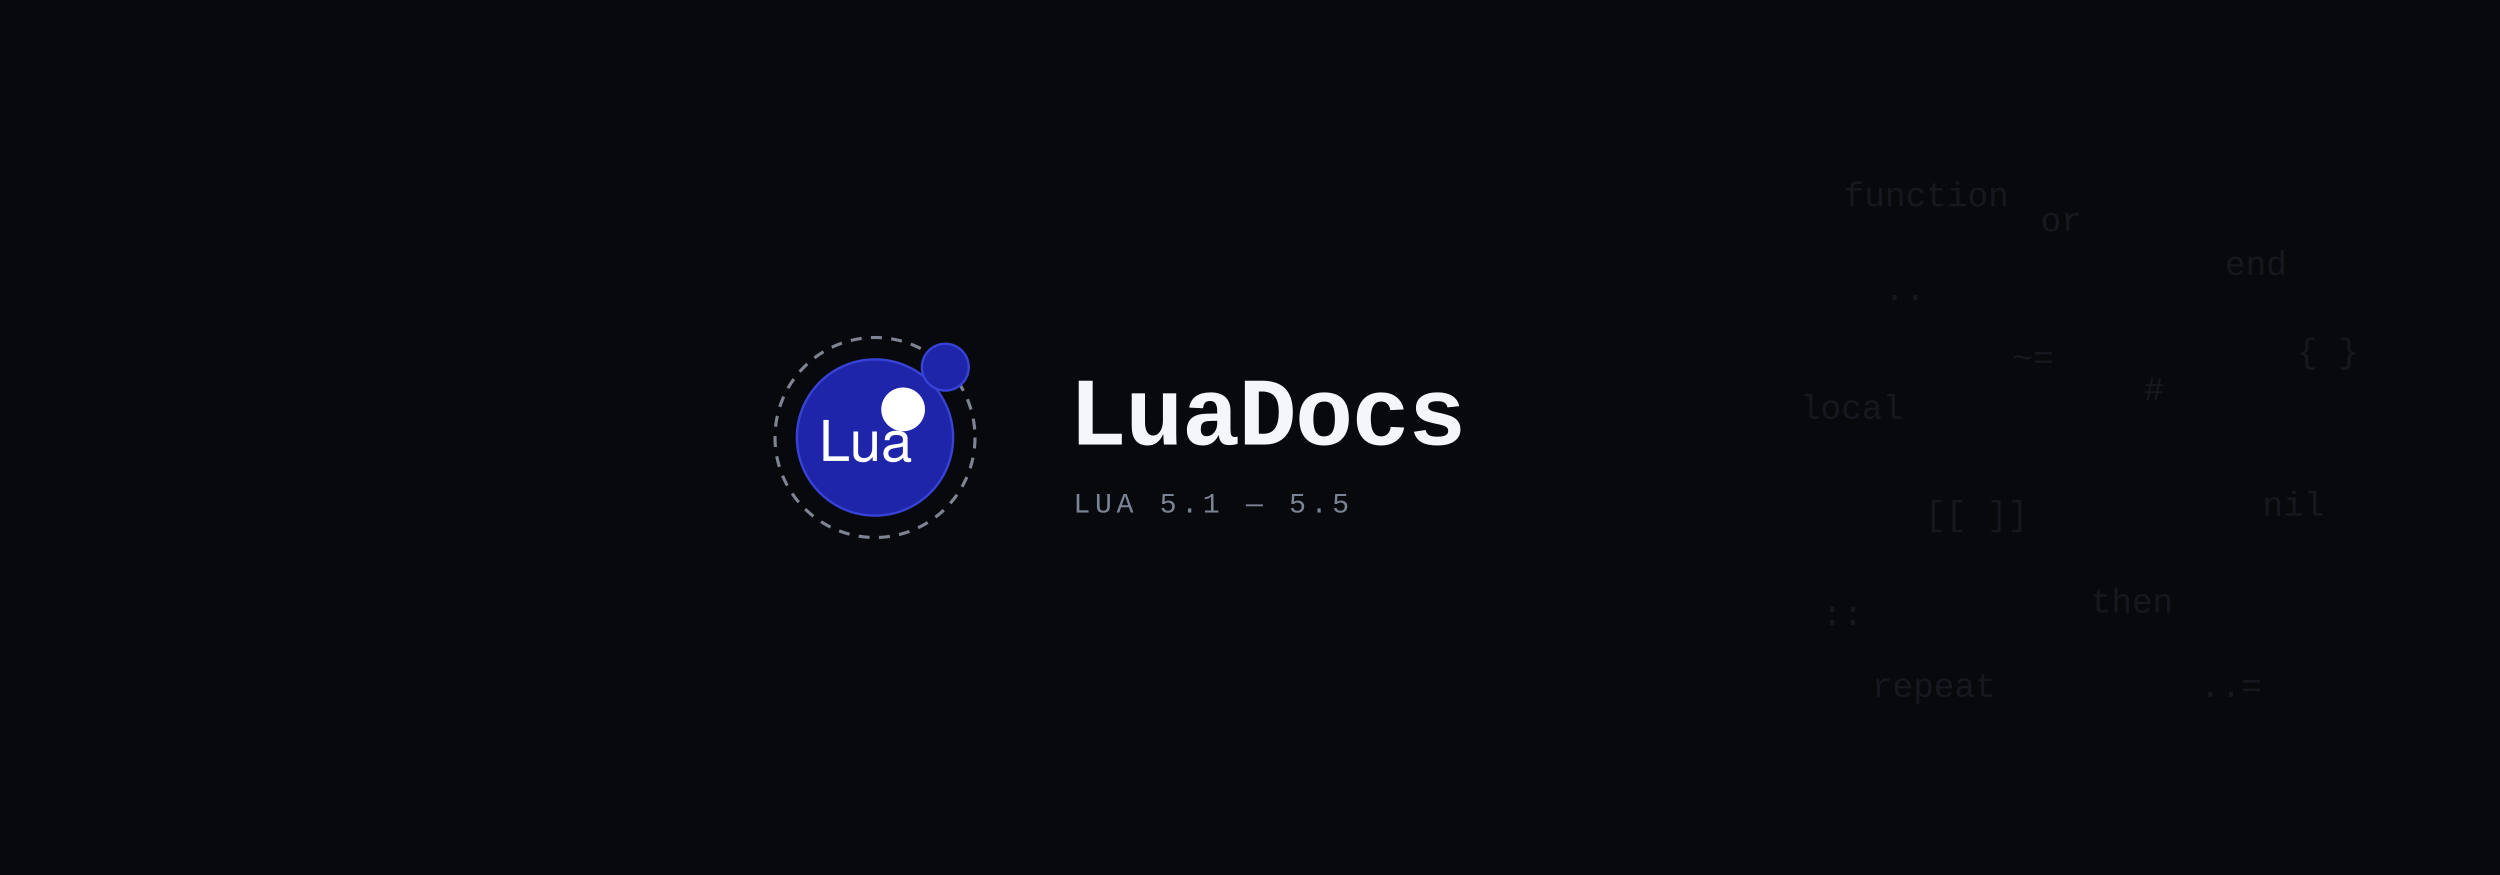
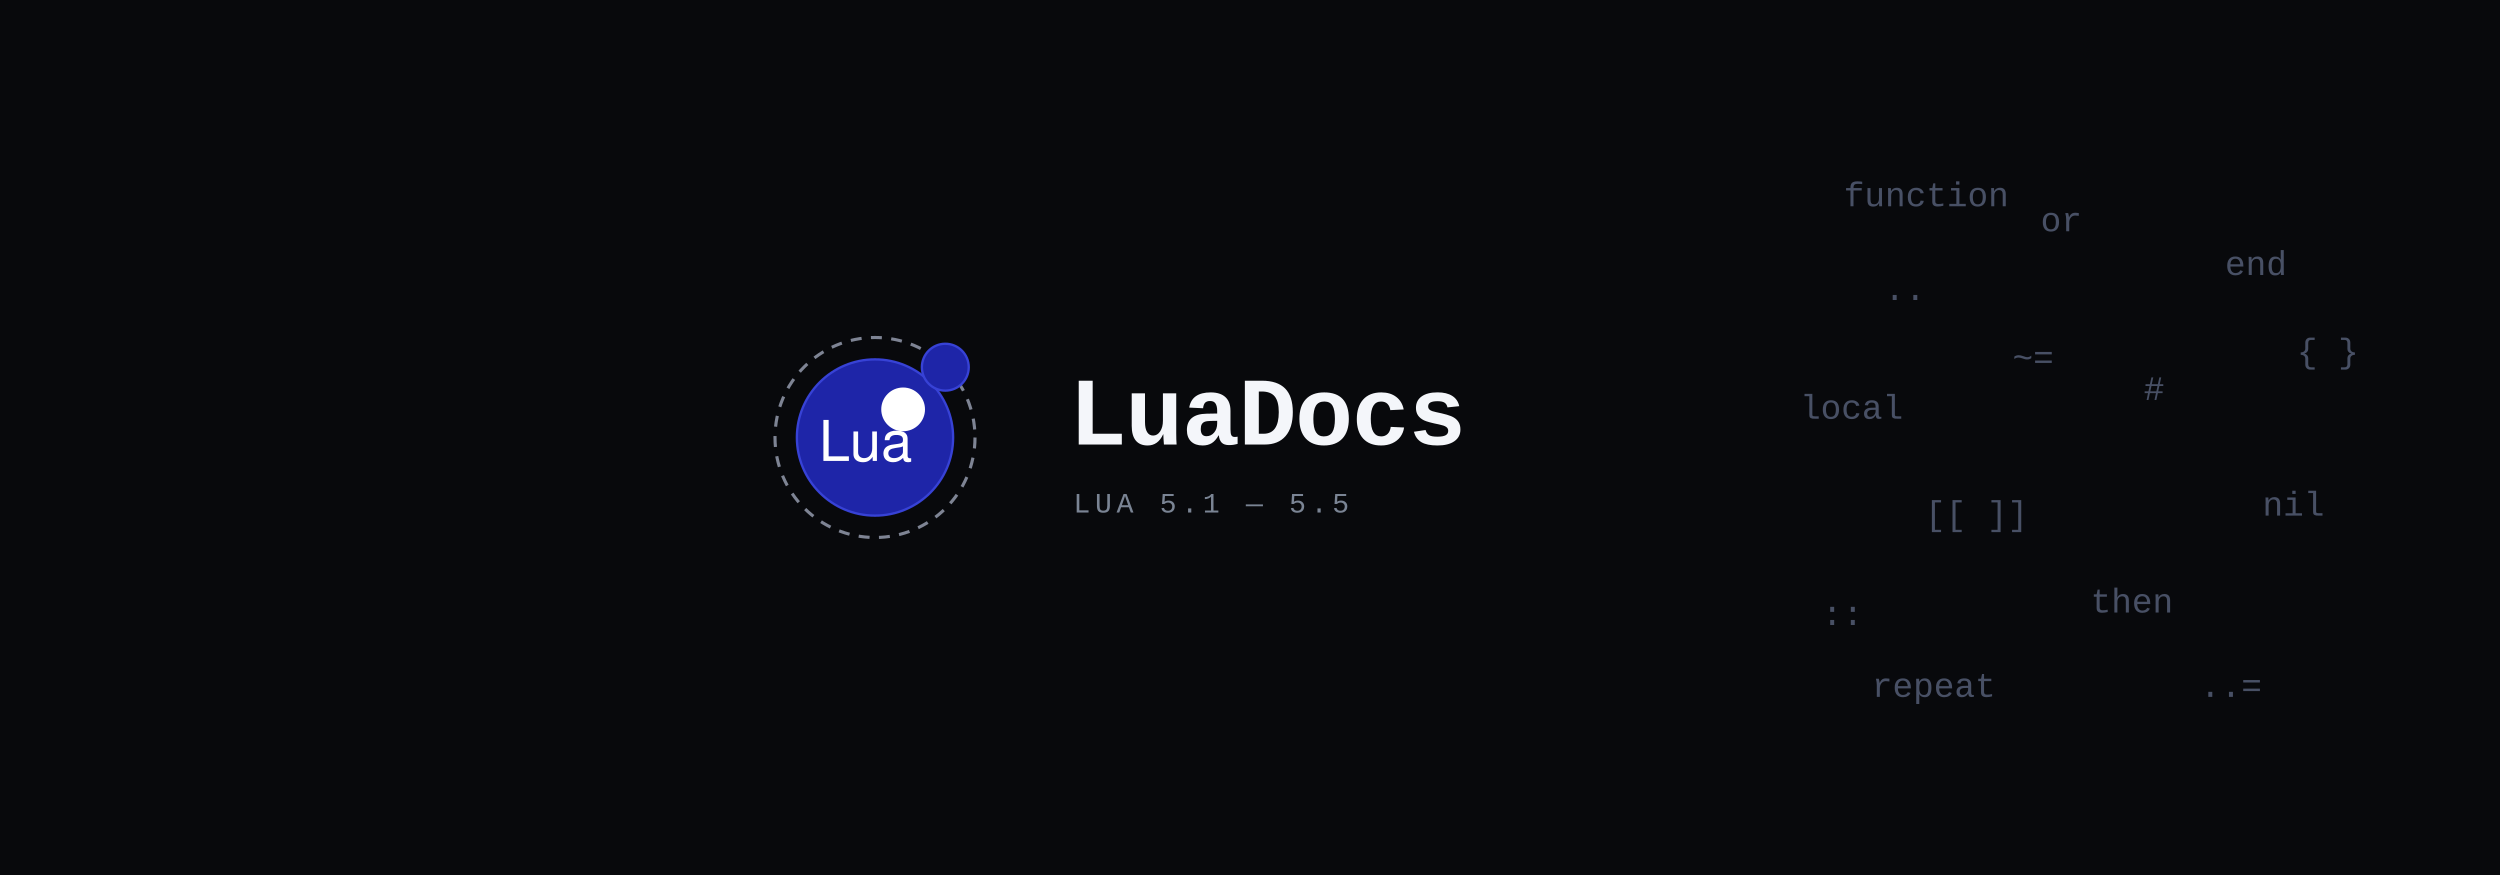
<svg xmlns="http://www.w3.org/2000/svg" viewBox="0 0 1600 560" width="1600" height="560" role="img" aria-label="LuaDocs — a reference for Lua 5.1 through 5.5">
  <rect width="1600" height="560" fill="#08090c" />
-   <g fill="#16181f" font-family="'SFMono-Regular', Consolas, 'Liberation Mono', Menlo, monospace" font-size="22">
+   <g fill="#485065" font-family="'SFMono-Regular', Consolas, 'Liberation Mono', Menlo, monospace" font-size="22">
    <text x="1180" y="132">function</text>
    <text x="1424" y="176">end</text>
    <text x="1206" y="192">..</text>
    <text x="1288" y="236">~=</text>
    <text x="1152" y="268">local</text>
    <text x="1372" y="256">#</text>
    <text x="1448" y="330">nil</text>
    <text x="1232" y="336">[[ ]]</text>
    <text x="1338" y="392">then</text>
    <text x="1166" y="400">::</text>
    <text x="1470" y="232">{ }</text>
    <text x="1306" y="148">or</text>
    <text x="1198" y="446">repeat</text>
    <text x="1408" y="446">..=</text>
  </g>
  <g id="lua-mark">
    <circle cx="560" cy="280" r="64" fill="none" stroke="#7e8494" stroke-width="2" stroke-dasharray="7 6" />
    <circle cx="560" cy="280" r="50" fill="#1e25a8" stroke="#3742d6" stroke-width="1.5" />
    <circle cx="578" cy="262" r="14" fill="#ffffff" />
    <circle cx="605" cy="235" r="15" fill="#1e25a8" stroke="#3742d6" stroke-width="1.5" />
    <text x="554" y="295" font-family="'Segoe UI', system-ui, -apple-system, Helvetica, Arial, sans-serif" font-size="36" font-weight="400" fill="#ffffff" text-anchor="middle">Lua</text>
  </g>
  <text x="684" y="268" font-family="'SFMono-Regular', Consolas, 'Liberation Mono', Menlo, monospace" font-size="62" font-weight="600" letter-spacing="-1" fill="#f4f6fa" dominant-baseline="central">LuaDocs</text>
  <text x="687" y="328" font-family="'SFMono-Regular', Consolas, 'Liberation Mono', Menlo, monospace" font-size="18" letter-spacing="3" fill="#7a8494">LUA 5.1 — 5.5</text>
</svg>
